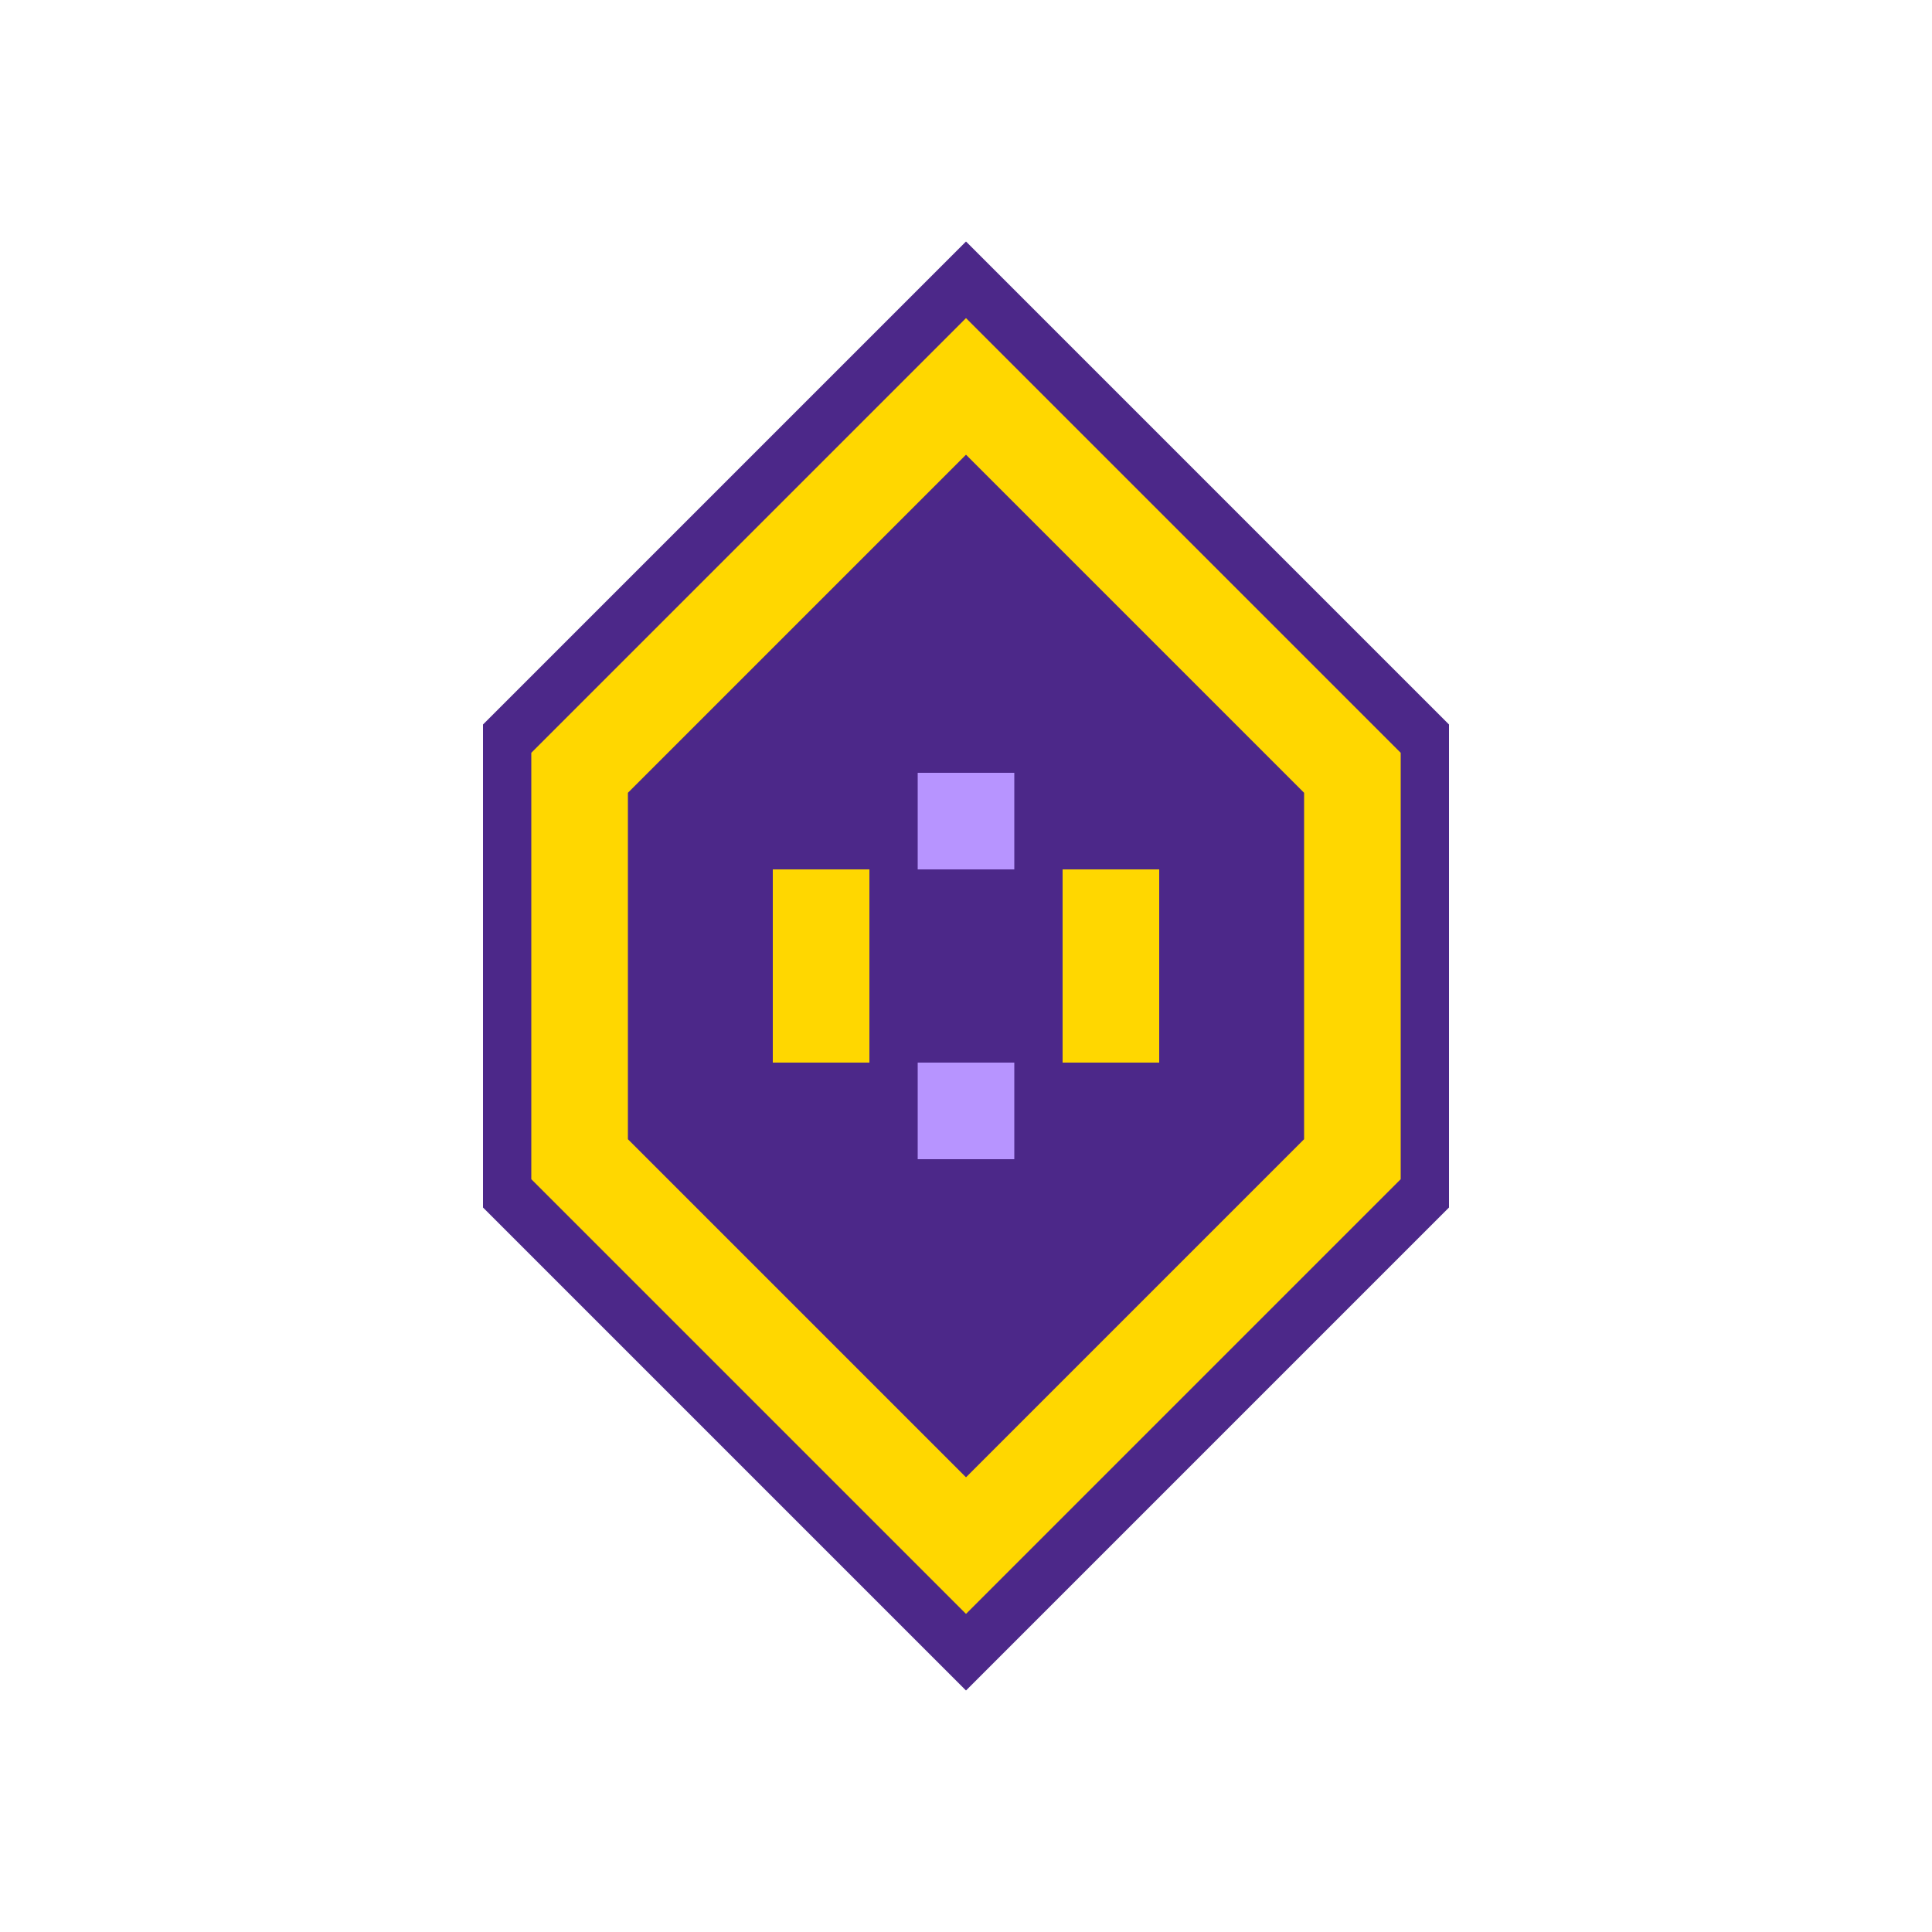
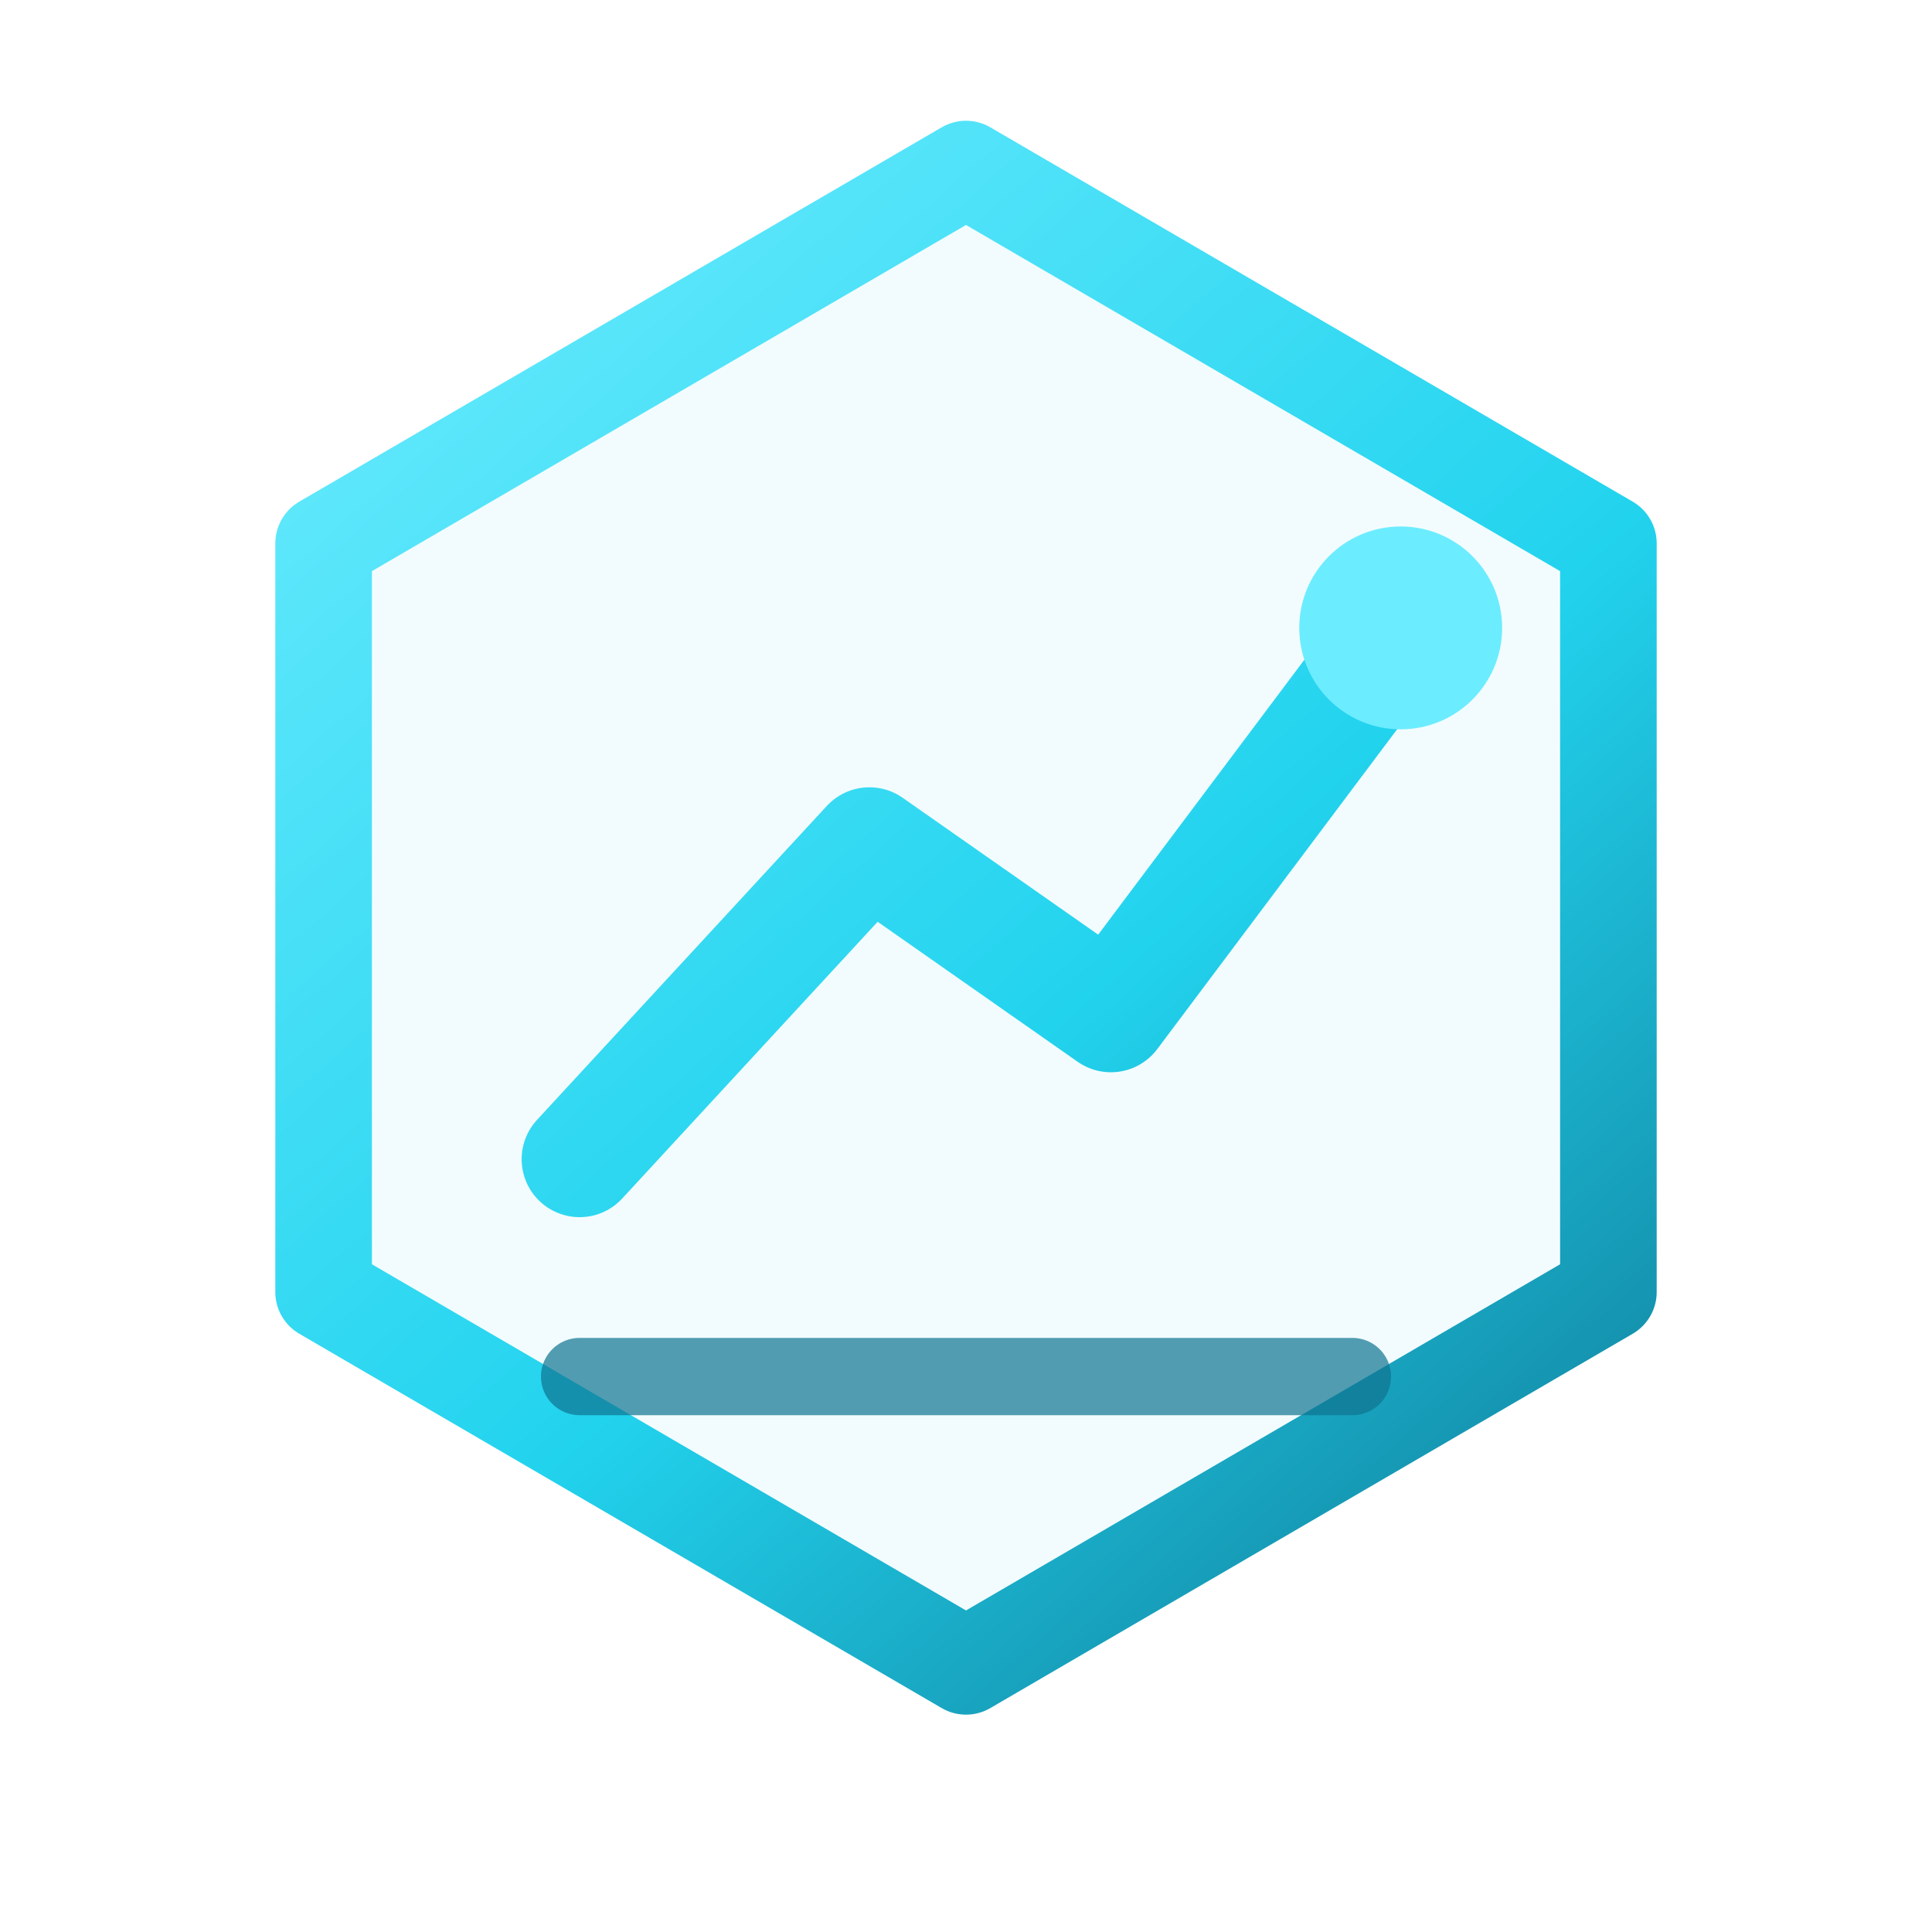
<svg xmlns="http://www.w3.org/2000/svg" width="40" height="40" viewBox="0 0 40 40" fill="none">
-   <path d="M20 5L10 15V25L20 35L30 25V15L20 5Z" fill="#4C2889" />
-   <path d="M20 8L12 16V24L20 32L28 24V16L20 8Z" stroke="#FFD700" stroke-width="2" />
-   <path d="M16 18L18 18L18 22L16 22L16 18Z" fill="#FFD700" />
-   <path d="M22 18L24 18L24 22L22 22L22 18Z" fill="#FFD700" />
-   <path d="M19 16L21 16L21 18L19 18L19 16Z" fill="#B794FF" />
-   <path d="M19 22L21 22L21 24L19 24L19 22Z" fill="#B794FF" />
+   <defs>
+     <linearGradient id="ie-cy" x1="6" y1="4" x2="34" y2="36" gradientUnits="userSpaceOnUse">
+       <stop stop-color="#6cecff" />
+       <stop offset="0.55" stop-color="#22d3ee" />
+       <stop offset="1" stop-color="#0e7490" />
+     </linearGradient>
+   </defs>
+   <path d="M20 3.5 33.3 11.25V26.75L20 34.5 6.7 26.75V11.25Z" stroke="url(#ie-cy)" stroke-width="2" stroke-linejoin="round" fill="rgba(34,211,238,0.06)" />
+   <path d="M12 24 18 17.5 23 21 29 13" stroke="url(#ie-cy)" stroke-width="2.4" stroke-linecap="round" stroke-linejoin="round" />
+   <circle cx="29" cy="13" r="2.1" fill="#6cecff" />
+   <path d="M12 28.5H28" stroke="#0e7490" stroke-width="1.6" stroke-linecap="round" opacity="0.7" />
</svg>
